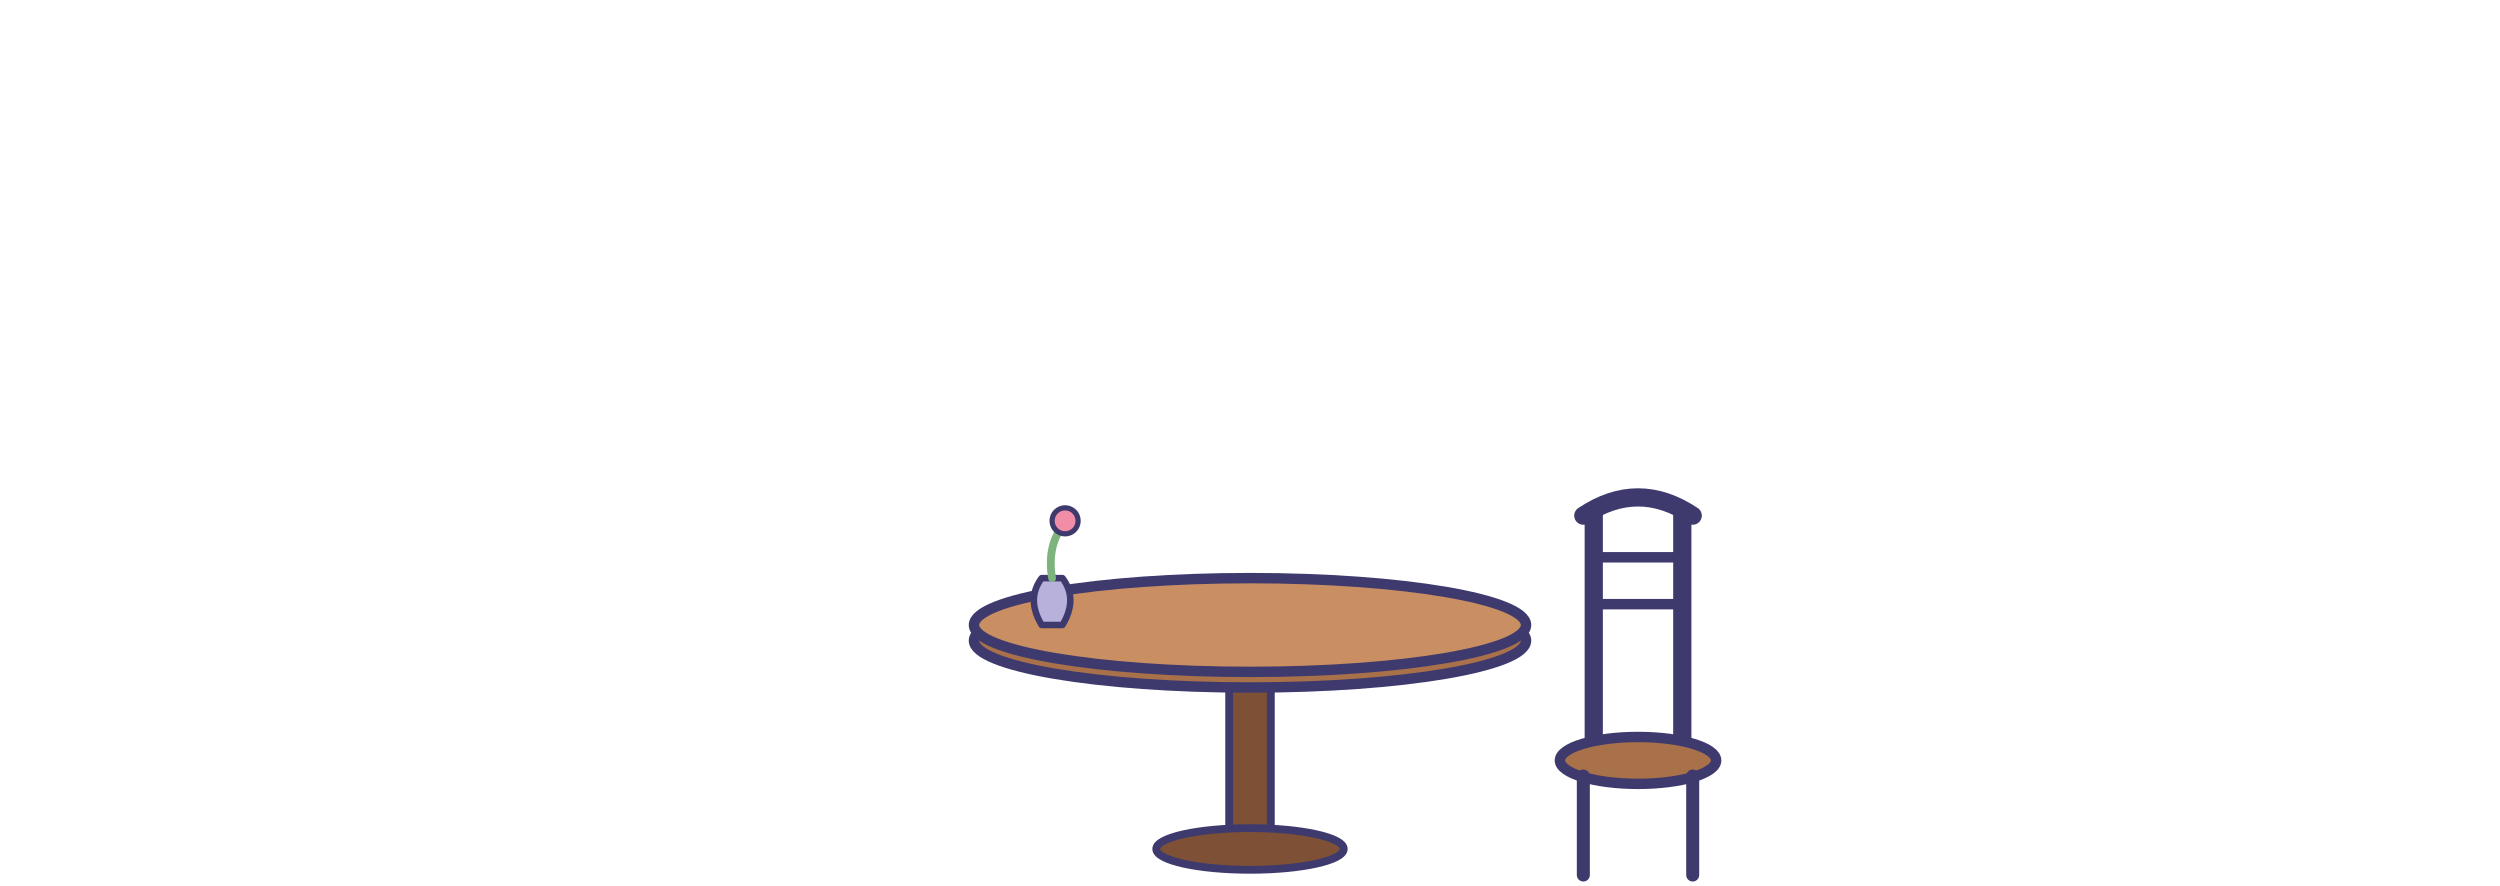
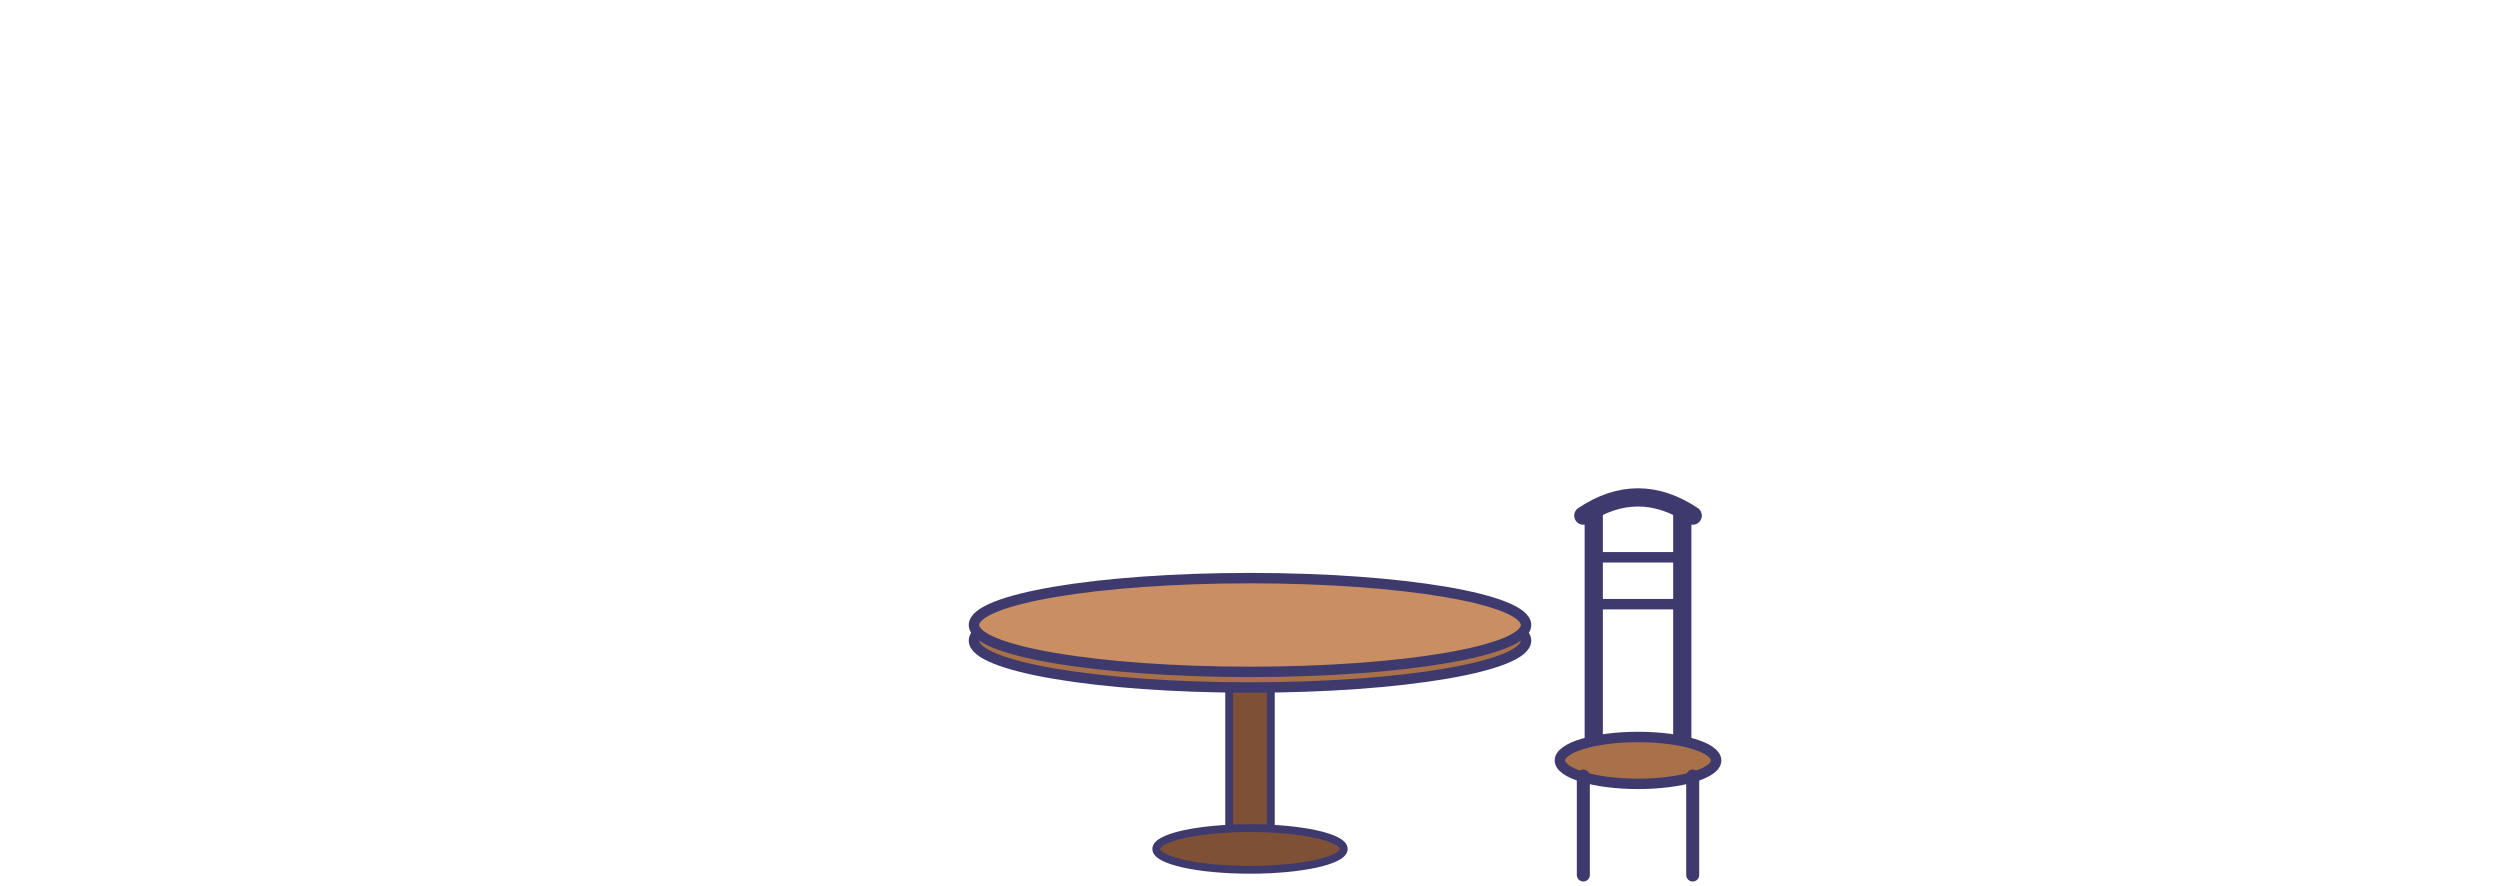
<svg xmlns="http://www.w3.org/2000/svg" viewBox="0 0 960 340" width="960" height="340">
  <g transform="translate(240 0)">
    <g id="spooks-table">
      <g class="chair">
        <path d="M372 196 V292 M406 196 V292" stroke="#3E3A6E" stroke-width="7" stroke-linejoin="round" stroke-linecap="round" />
        <path d="M368 198 Q389 184 410 198" fill="none" stroke="#3E3A6E" stroke-width="7" stroke-linejoin="round" stroke-linecap="round" />
        <path d="M375 214 H403 M375 232 H403" stroke="#3E3A6E" stroke-width="4" stroke-linejoin="round" stroke-linecap="round" />
        <ellipse cx="389" cy="292" rx="30" ry="9" fill="#A8714A" stroke="#3E3A6E" stroke-width="4" stroke-linejoin="round" stroke-linecap="round" />
        <path d="M368 298 V336 M410 298 V336" stroke="#3E3A6E" stroke-width="5" stroke-linejoin="round" stroke-linecap="round" />
      </g>
      <path d="M232 254 H248 V322 H232 Z" fill="#7E5136" stroke="#3E3A6E" stroke-width="3" stroke-linejoin="round" stroke-linecap="round" />
      <ellipse cx="240" cy="326" rx="36" ry="8" fill="#7E5136" stroke="#3E3A6E" stroke-width="3" stroke-linejoin="round" stroke-linecap="round" />
      <ellipse cx="240" cy="246" rx="106" ry="18" fill="#A8714A" stroke="#3E3A6E" stroke-width="4" stroke-linejoin="round" stroke-linecap="round" />
      <ellipse cx="240" cy="240" rx="106" ry="18" fill="#C98F62" stroke="#3E3A6E" stroke-width="4" stroke-linejoin="round" stroke-linecap="round" />
-       <g id="bud-vase">
-         <path d="M160 240 q-6 -10 0 -18 h8 q6 8 0 18 Z" fill="#B8B1DC" stroke="#3E3A6E" stroke-width="2.5" stroke-linejoin="round" stroke-linecap="round" />
-         <path d="M164 222 q-2 -12 4 -20" fill="none" stroke="#7DB37C" stroke-width="3" stroke-linecap="round" />
-         <circle cx="169" cy="200" r="5" fill="#F28DA8" stroke="#3E3A6E" stroke-width="2" stroke-linejoin="round" stroke-linecap="round" />
-       </g>
    </g>
  </g>
</svg>
